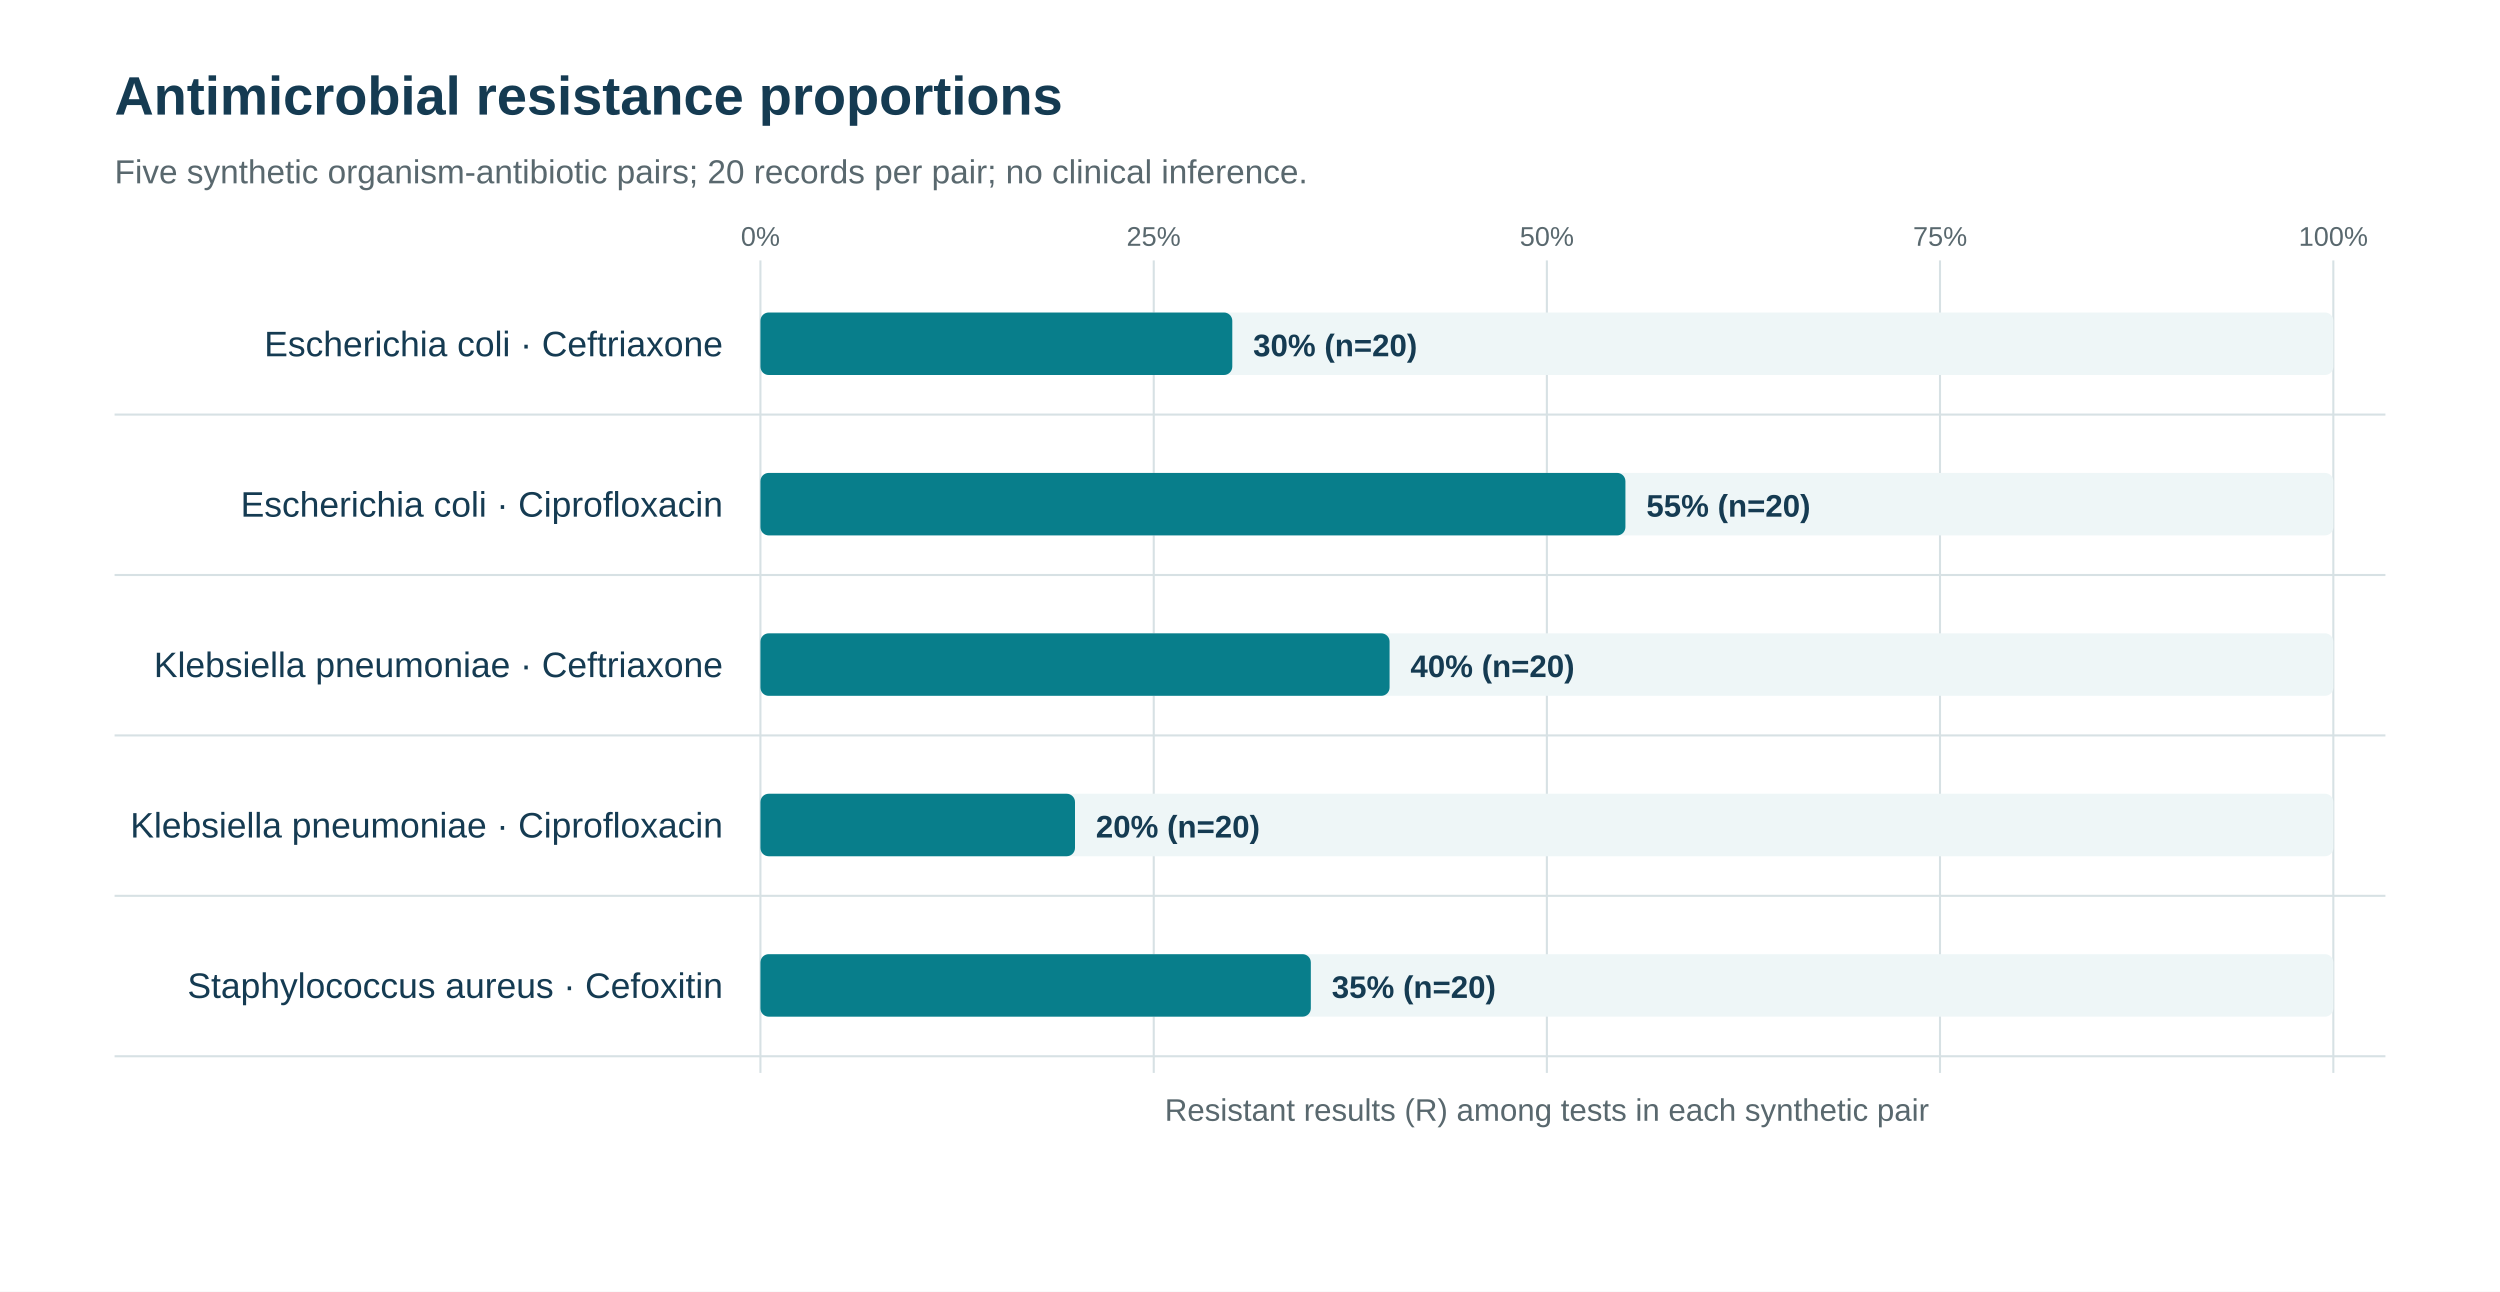
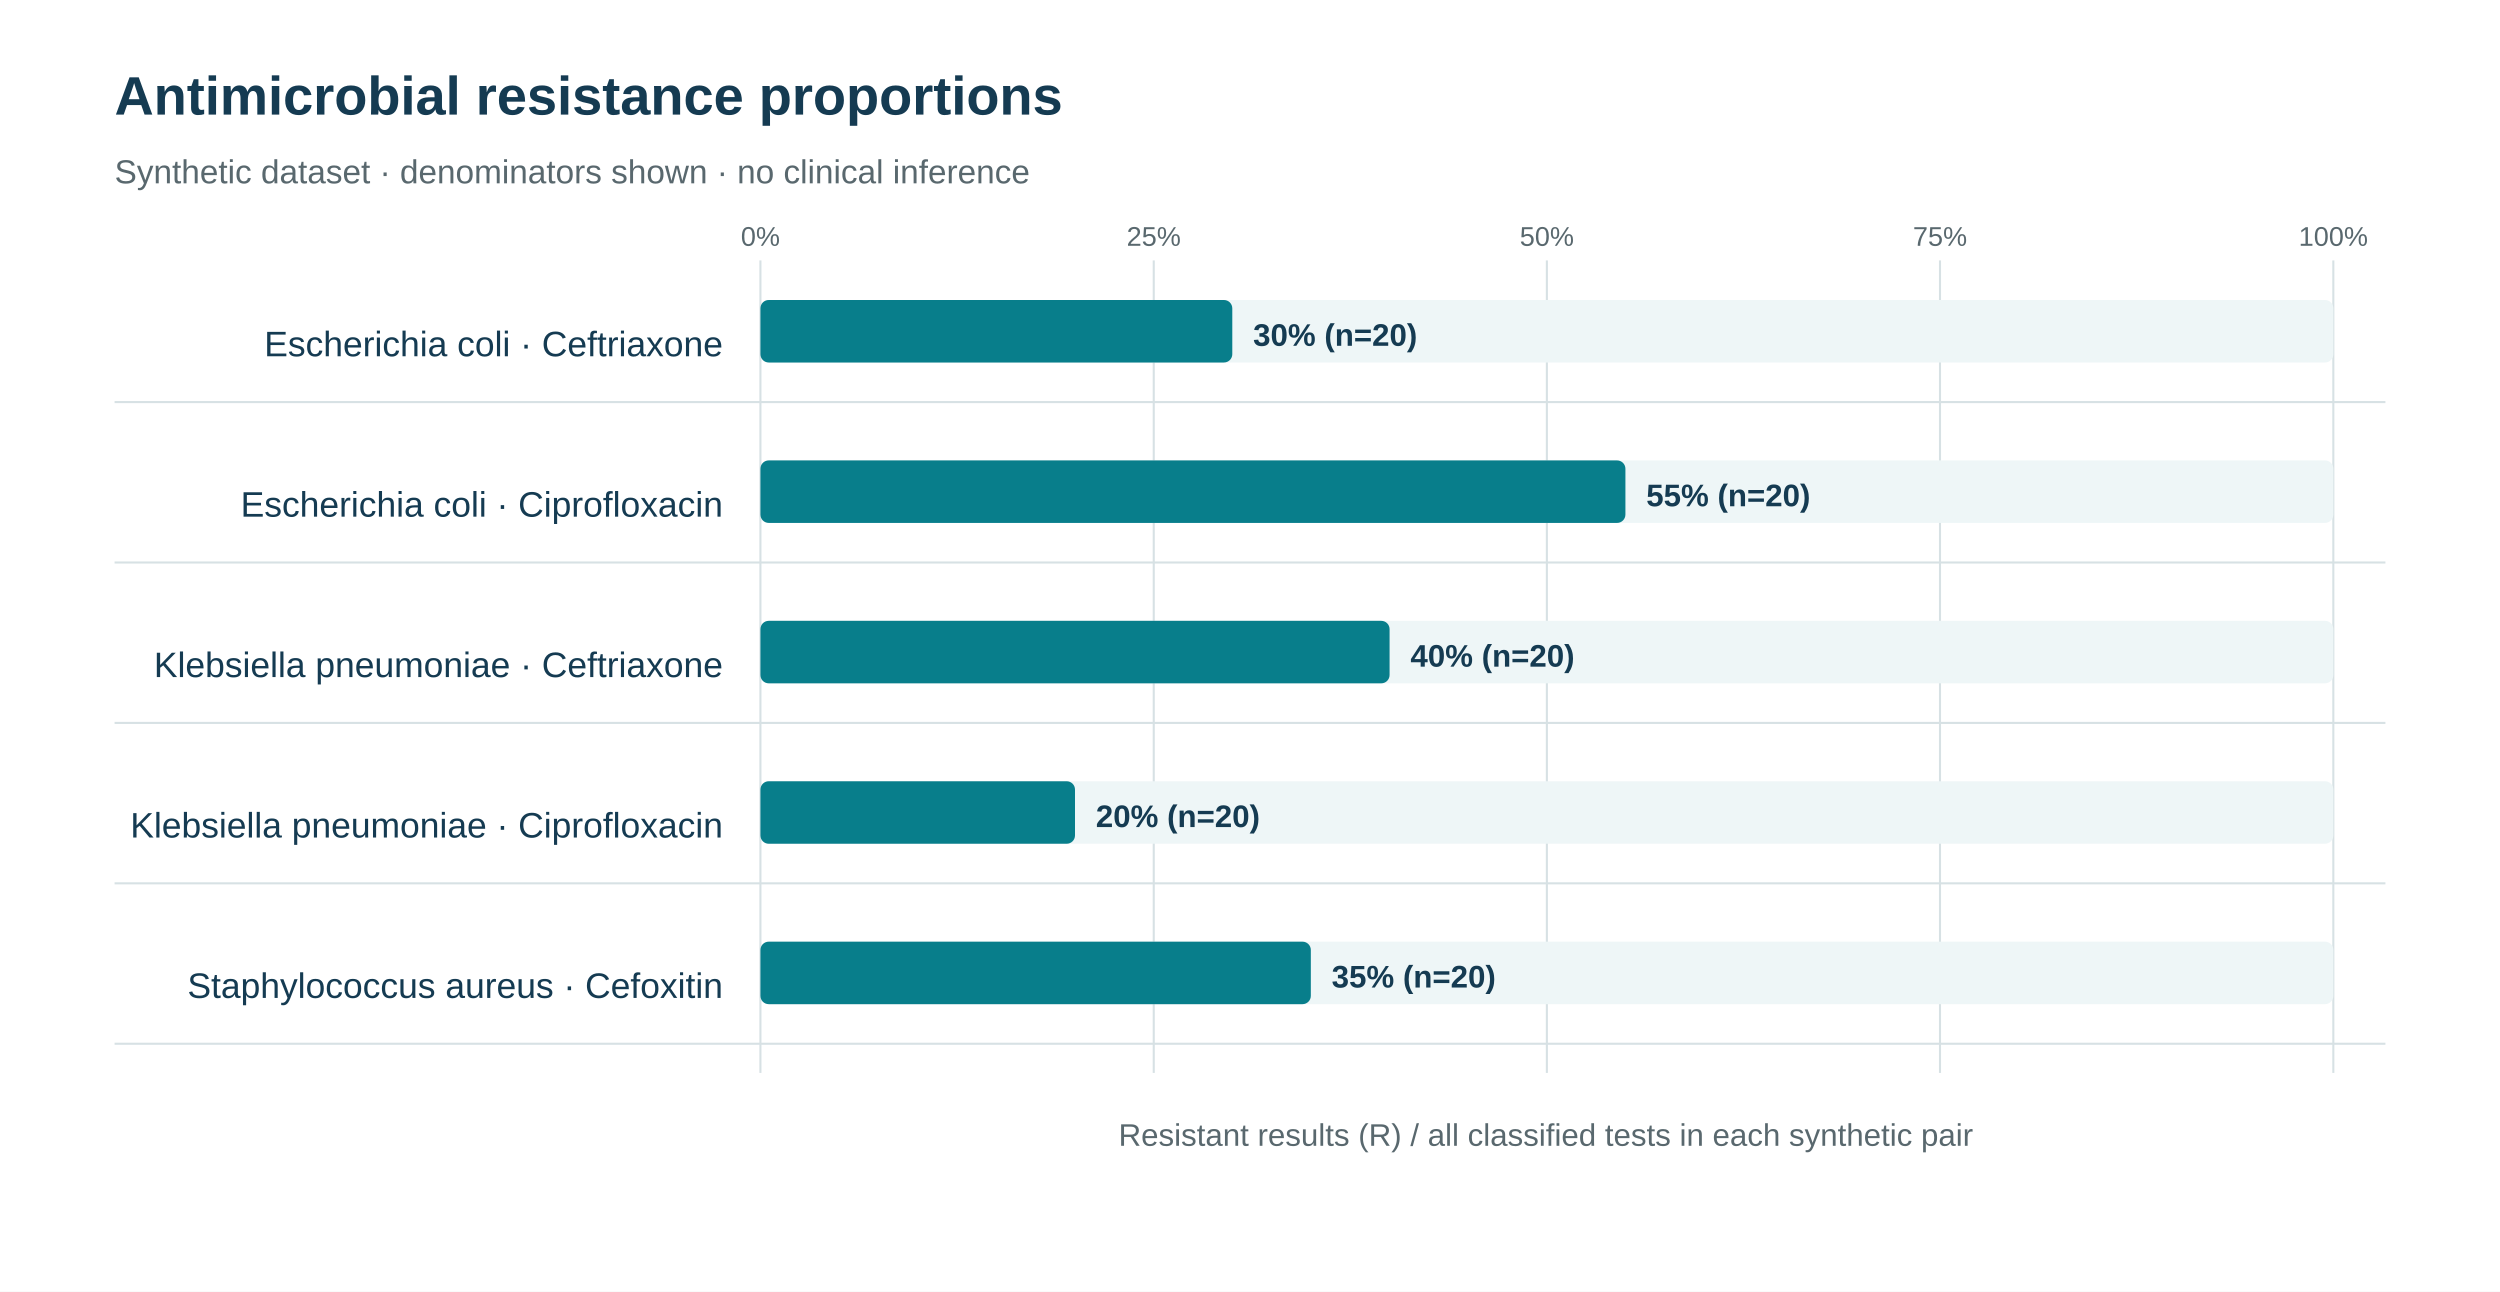
<svg xmlns="http://www.w3.org/2000/svg" viewBox="0 0 1200 620" role="img" aria-labelledby="title desc">
-   <rect width="100%" height="100%" fill="#FFFFFF" />
-   <text x="55" y="55" font-family="Arial, Helvetica, sans-serif" font-size="26" fill="#153B52" font-weight="bold" text-anchor="start">Antimicrobial resistance proportions</text>
-   <text x="55" y="88" font-family="Arial, Helvetica, sans-serif" font-size="16" fill="#59686E" font-weight="normal" text-anchor="start">Five synthetic organism-antibiotic pairs; 20 records per pair; no clinical inference.</text>
-   <line x1="365.0" y1="125" x2="365.0" y2="515" stroke="#D7E1E4" stroke-width="1" />
-   <text x="365.0" y="118" font-family="Arial, Helvetica, sans-serif" font-size="13" fill="#59686E" font-weight="normal" text-anchor="middle">0%</text>
-   <line x1="553.8" y1="125" x2="553.8" y2="515" stroke="#D7E1E4" stroke-width="1" />
-   <text x="553.75" y="118" font-family="Arial, Helvetica, sans-serif" font-size="13" fill="#59686E" font-weight="normal" text-anchor="middle">25%</text>
-   <line x1="742.5" y1="125" x2="742.5" y2="515" stroke="#D7E1E4" stroke-width="1" />
-   <text x="742.5" y="118" font-family="Arial, Helvetica, sans-serif" font-size="13" fill="#59686E" font-weight="normal" text-anchor="middle">50%</text>
-   <line x1="931.2" y1="125" x2="931.2" y2="515" stroke="#D7E1E4" stroke-width="1" />
-   <text x="931.25" y="118" font-family="Arial, Helvetica, sans-serif" font-size="13" fill="#59686E" font-weight="normal" text-anchor="middle">75%</text>
-   <line x1="1120.0" y1="125" x2="1120.0" y2="515" stroke="#D7E1E4" stroke-width="1" />
-   <text x="1120.0" y="118" font-family="Arial, Helvetica, sans-serif" font-size="13" fill="#59686E" font-weight="normal" text-anchor="middle">100%</text>
-   <text x="347" y="171" font-family="Arial, Helvetica, sans-serif" font-size="17" fill="#153B52" font-weight="normal" text-anchor="end">Escherichia coli · Ceftriaxone</text>
-   <rect x="365" y="150" width="755" height="30" rx="4" fill="#EEF6F7" />
-   <rect x="365" y="150" width="226.5" height="30" rx="4" fill="#087E8B" />
-   <text x="601.5" y="171" font-family="Arial, Helvetica, sans-serif" font-size="15" fill="#153B52" font-weight="bold" text-anchor="start">30% (n=20)</text>
-   <line x1="55" y1="199" x2="1145" y2="199" stroke="#D7E1E4" stroke-width="1" />
-   <text x="347" y="248" font-family="Arial, Helvetica, sans-serif" font-size="17" fill="#153B52" font-weight="normal" text-anchor="end">Escherichia coli · Ciprofloxacin</text>
-   <rect x="365" y="227" width="755" height="30" rx="4" fill="#EEF6F7" />
-   <rect x="365" y="227" width="415.2" height="30" rx="4" fill="#087E8B" />
-   <text x="790.25" y="248" font-family="Arial, Helvetica, sans-serif" font-size="15" fill="#153B52" font-weight="bold" text-anchor="start">55% (n=20)</text>
-   <line x1="55" y1="276" x2="1145" y2="276" stroke="#D7E1E4" stroke-width="1" />
-   <text x="347" y="325" font-family="Arial, Helvetica, sans-serif" font-size="17" fill="#153B52" font-weight="normal" text-anchor="end">Klebsiella pneumoniae · Ceftriaxone</text>
-   <rect x="365" y="304" width="755" height="30" rx="4" fill="#EEF6F7" />
-   <rect x="365" y="304" width="302.0" height="30" rx="4" fill="#087E8B" />
-   <text x="677.0" y="325" font-family="Arial, Helvetica, sans-serif" font-size="15" fill="#153B52" font-weight="bold" text-anchor="start">40% (n=20)</text>
-   <line x1="55" y1="353" x2="1145" y2="353" stroke="#D7E1E4" stroke-width="1" />
-   <text x="347" y="402" font-family="Arial, Helvetica, sans-serif" font-size="17" fill="#153B52" font-weight="normal" text-anchor="end">Klebsiella pneumoniae · Ciprofloxacin</text>
-   <rect x="365" y="381" width="755" height="30" rx="4" fill="#EEF6F7" />
-   <rect x="365" y="381" width="151.0" height="30" rx="4" fill="#087E8B" />
-   <text x="526.0" y="402" font-family="Arial, Helvetica, sans-serif" font-size="15" fill="#153B52" font-weight="bold" text-anchor="start">20% (n=20)</text>
-   <line x1="55" y1="430" x2="1145" y2="430" stroke="#D7E1E4" stroke-width="1" />
-   <text x="347" y="479" font-family="Arial, Helvetica, sans-serif" font-size="17" fill="#153B52" font-weight="normal" text-anchor="end">Staphylococcus aureus · Cefoxitin</text>
-   <rect x="365" y="458" width="755" height="30" rx="4" fill="#EEF6F7" />
-   <rect x="365" y="458" width="264.2" height="30" rx="4" fill="#087E8B" />
-   <text x="639.25" y="479" font-family="Arial, Helvetica, sans-serif" font-size="15" fill="#153B52" font-weight="bold" text-anchor="start">35% (n=20)</text>
-   <line x1="55" y1="507" x2="1145" y2="507" stroke="#D7E1E4" stroke-width="1" />
-   <text x="742.5" y="538" font-family="Arial, Helvetica, sans-serif" font-size="15" fill="#59686E" font-weight="normal" text-anchor="middle">Resistant results (R) among tests in each synthetic pair</text>
+   <rect width="100%" height="100%" fill="#fff" />
+   <text x="55" y="55" font-family="Arial" font-size="26" font-weight="700" fill="#153b52">Antimicrobial resistance proportions</text>
+   <text x="55" y="88" font-family="Arial" font-size="16" fill="#59686e">Synthetic dataset · denominators shown · no clinical inference</text>
+   <line x1="365.0" y1="125" x2="365.0" y2="515" stroke="#d7e1e4" />
+   <text x="365.0" y="118" text-anchor="middle" font-family="Arial" font-size="13" fill="#59686e">0%</text>
+   <line x1="553.8" y1="125" x2="553.8" y2="515" stroke="#d7e1e4" />
+   <text x="553.8" y="118" text-anchor="middle" font-family="Arial" font-size="13" fill="#59686e">25%</text>
+   <line x1="742.5" y1="125" x2="742.5" y2="515" stroke="#d7e1e4" />
+   <text x="742.5" y="118" text-anchor="middle" font-family="Arial" font-size="13" fill="#59686e">50%</text>
+   <line x1="931.2" y1="125" x2="931.2" y2="515" stroke="#d7e1e4" />
+   <text x="931.2" y="118" text-anchor="middle" font-family="Arial" font-size="13" fill="#59686e">75%</text>
+   <line x1="1120.0" y1="125" x2="1120.0" y2="515" stroke="#d7e1e4" />
+   <text x="1120.0" y="118" text-anchor="middle" font-family="Arial" font-size="13" fill="#59686e">100%</text>
+   <text x="347" y="171" text-anchor="end" font-family="Arial" font-size="17" fill="#153b52">Escherichia coli · Ceftriaxone</text>
+   <rect x="365" y="144" width="755" height="30" rx="4" fill="#eef6f7" />
+   <rect x="365" y="144" width="226.5" height="30" rx="4" fill="#087e8b" />
+   <text x="601.5" y="166" font-family="Arial" font-size="15" font-weight="700" fill="#153b52">30% (n=20)</text>
+   <line x1="55" y1="193" x2="1145" y2="193" stroke="#d7e1e4" />
+   <text x="347" y="248" text-anchor="end" font-family="Arial" font-size="17" fill="#153b52">Escherichia coli · Ciprofloxacin</text>
+   <rect x="365" y="221" width="755" height="30" rx="4" fill="#eef6f7" />
+   <rect x="365" y="221" width="415.2" height="30" rx="4" fill="#087e8b" />
+   <text x="790.2" y="243" font-family="Arial" font-size="15" font-weight="700" fill="#153b52">55% (n=20)</text>
+   <line x1="55" y1="270" x2="1145" y2="270" stroke="#d7e1e4" />
+   <text x="347" y="325" text-anchor="end" font-family="Arial" font-size="17" fill="#153b52">Klebsiella pneumoniae · Ceftriaxone</text>
+   <rect x="365" y="298" width="755" height="30" rx="4" fill="#eef6f7" />
+   <rect x="365" y="298" width="302.0" height="30" rx="4" fill="#087e8b" />
+   <text x="677.0" y="320" font-family="Arial" font-size="15" font-weight="700" fill="#153b52">40% (n=20)</text>
+   <line x1="55" y1="347" x2="1145" y2="347" stroke="#d7e1e4" />
+   <text x="347" y="402" text-anchor="end" font-family="Arial" font-size="17" fill="#153b52">Klebsiella pneumoniae · Ciprofloxacin</text>
+   <rect x="365" y="375" width="755" height="30" rx="4" fill="#eef6f7" />
+   <rect x="365" y="375" width="151.0" height="30" rx="4" fill="#087e8b" />
+   <text x="526.0" y="397" font-family="Arial" font-size="15" font-weight="700" fill="#153b52">20% (n=20)</text>
+   <line x1="55" y1="424" x2="1145" y2="424" stroke="#d7e1e4" />
+   <text x="347" y="479" text-anchor="end" font-family="Arial" font-size="17" fill="#153b52">Staphylococcus aureus · Cefoxitin</text>
+   <rect x="365" y="452" width="755" height="30" rx="4" fill="#eef6f7" />
+   <rect x="365" y="452" width="264.2" height="30" rx="4" fill="#087e8b" />
+   <text x="639.2" y="474" font-family="Arial" font-size="15" font-weight="700" fill="#153b52">35% (n=20)</text>
+   <line x1="55" y1="501" x2="1145" y2="501" stroke="#d7e1e4" />
+   <text x="742" y="550" text-anchor="middle" font-family="Arial" font-size="15" fill="#59686e">Resistant results (R) / all classified tests in each synthetic pair</text>
</svg>
